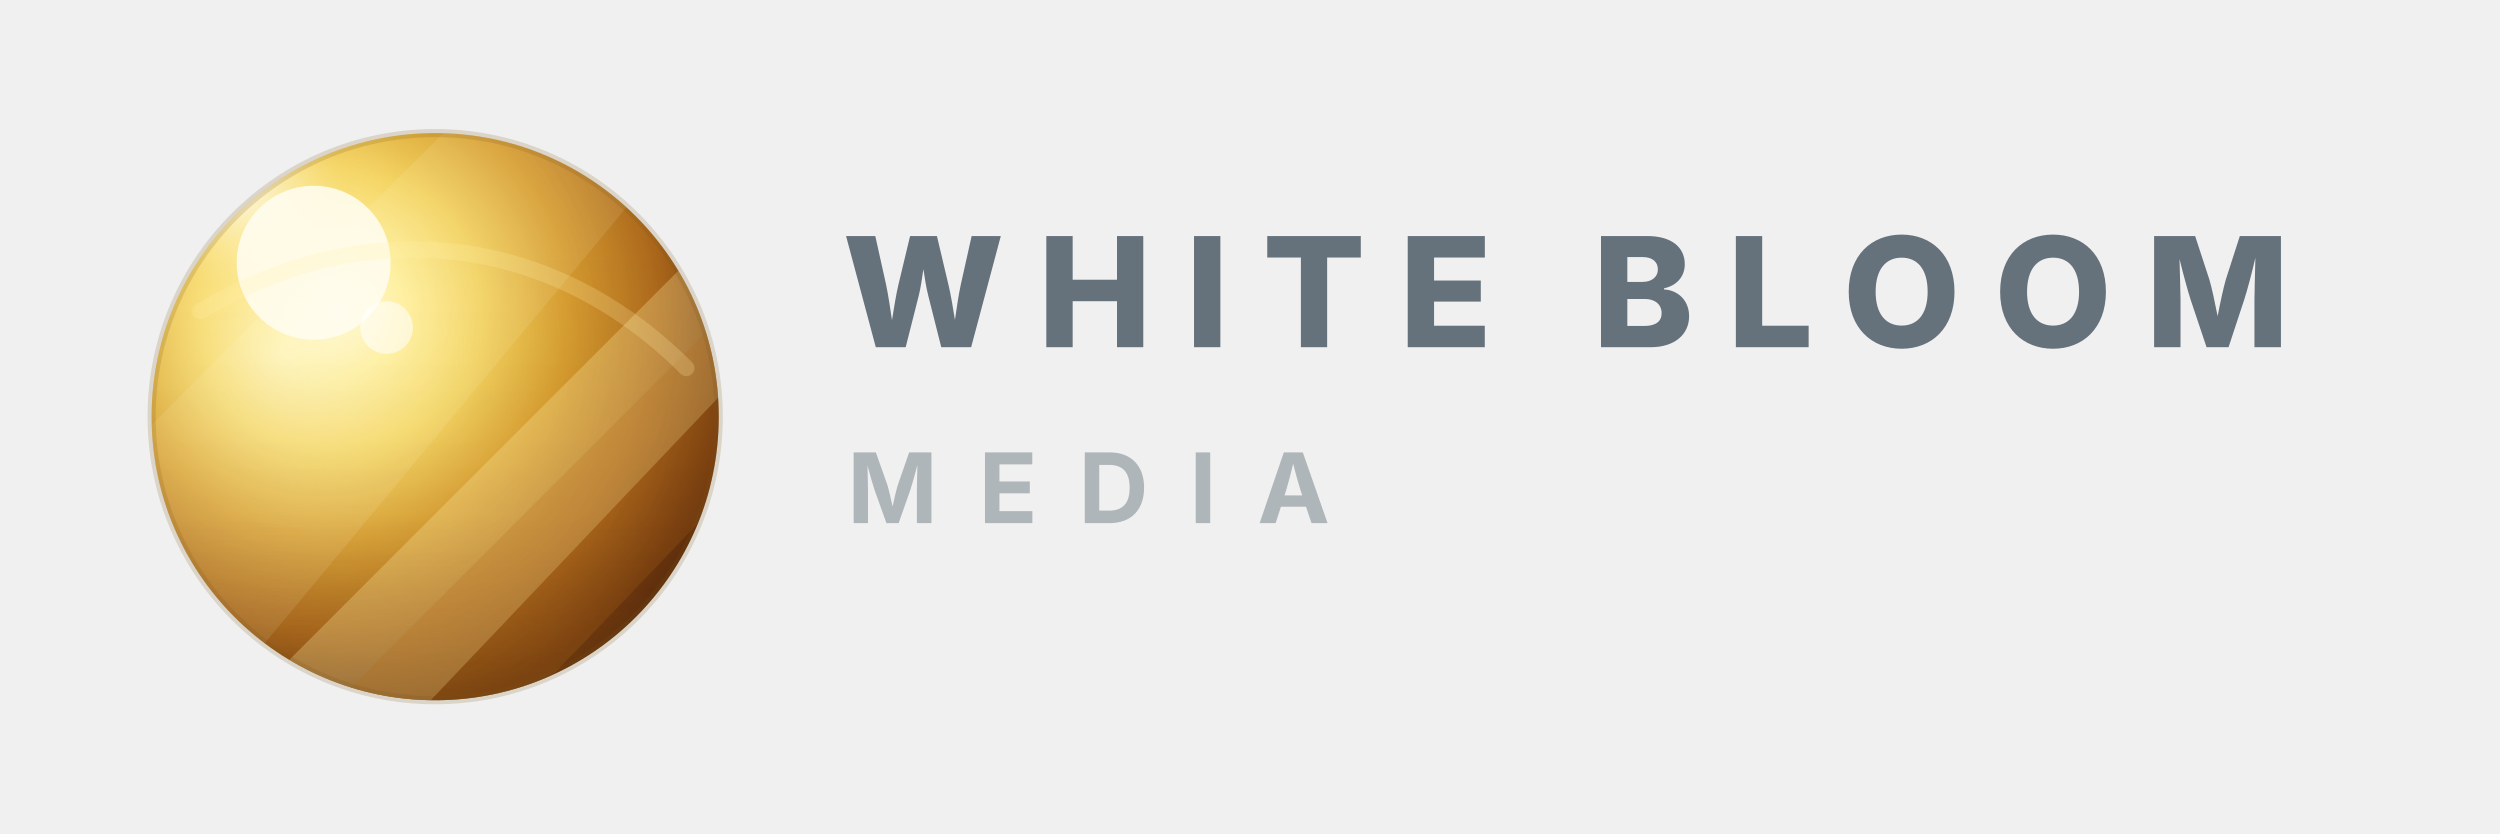
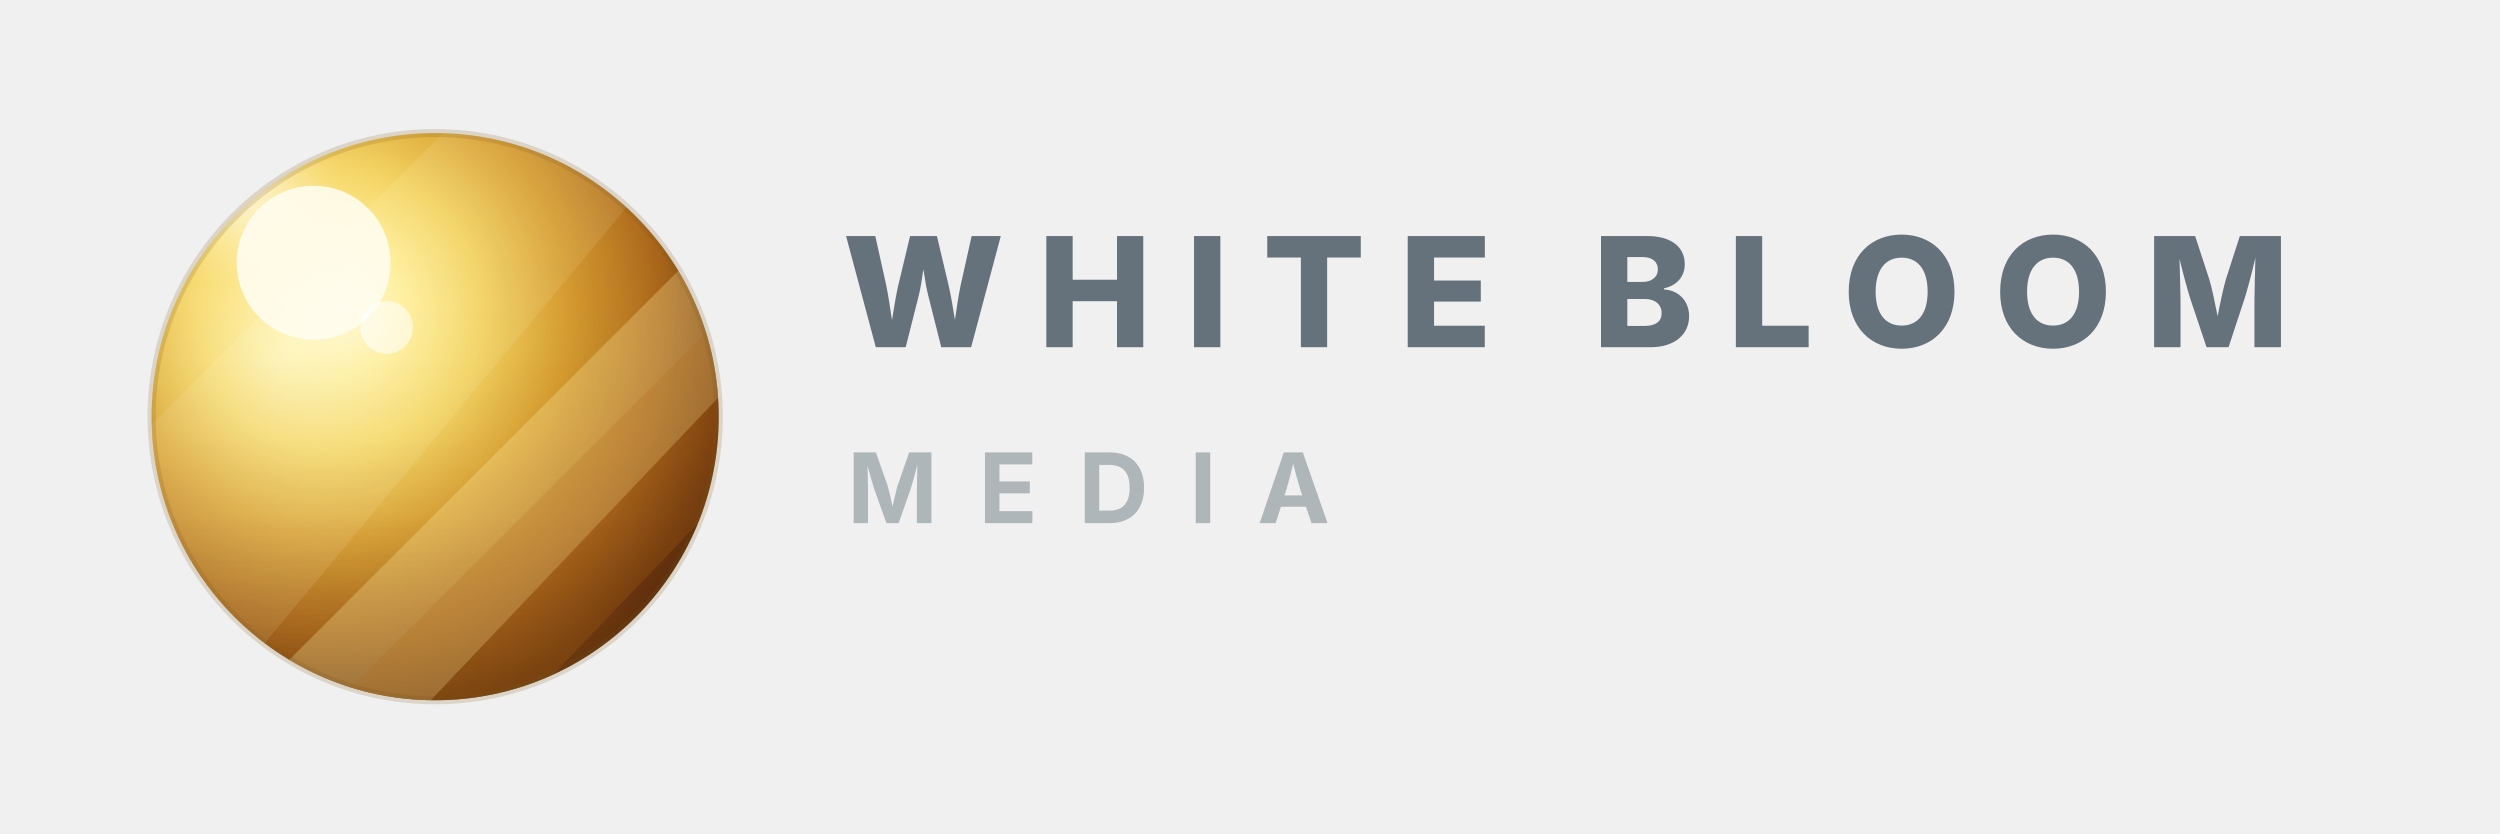
<svg xmlns="http://www.w3.org/2000/svg" viewBox="0 0 540 180" role="img" aria-labelledby="title">
  <g transform="translate(24 20) scale(.875)">
    <defs>
      <radialGradient id="markBase" cx="33%" cy="31%" r="92%">
        <stop offset="0" stop-color="#fffef4" />
        <stop offset="0.12" stop-color="#fff1a1" />
        <stop offset="0.27" stop-color="#f3d35d" />
        <stop offset="0.44" stop-color="#d49a2e" />
        <stop offset="0.62" stop-color="#a8641a" />
        <stop offset="0.78" stop-color="#67320d" />
        <stop offset="1" stop-color="#251205" />
      </radialGradient>
      <radialGradient id="markLeftGlow" cx="24%" cy="39%" r="72%">
        <stop offset="0" stop-color="#fff9d5" stop-opacity="0.58" />
        <stop offset=".34" stop-color="#ffe98e" stop-opacity="0.24" />
        <stop offset=".72" stop-color="#dba33b" stop-opacity=".08" />
        <stop offset="1" stop-color="#dba33b" stop-opacity="0" />
      </radialGradient>
      <radialGradient id="markFlare" cx="31%" cy="30%" r="42%">
        <stop offset="0" stop-color="#ffffff" stop-opacity=".95" />
        <stop offset=".24" stop-color="#fffce7" stop-opacity=".56" />
        <stop offset=".62" stop-color="#ffe88d" stop-opacity=".16" />
        <stop offset="1" stop-color="#ffe88d" stop-opacity="0" />
      </radialGradient>
      <linearGradient id="markBottomShade" x1="80" y1="38" x2="80" y2="170" gradientUnits="userSpaceOnUse">
        <stop offset="0" stop-color="#4b260a" stop-opacity="0" />
        <stop offset=".5" stop-color="#70400f" stop-opacity=".04" />
        <stop offset=".74" stop-color="#74410f" stop-opacity=".24" />
        <stop offset="1" stop-color="#281307" stop-opacity=".72" />
      </linearGradient>
      <radialGradient id="markBottomBrown" cx="50%" cy="104%" r="76%">
        <stop offset="0" stop-color="#281307" stop-opacity="0.92" />
        <stop offset=".34" stop-color="#70400f" stop-opacity="0.55" />
        <stop offset=".66" stop-color="#a66b1e" stop-opacity="0.16" />
        <stop offset="1" stop-color="#a66b1e" stop-opacity="0" />
      </radialGradient>
      <clipPath id="markClip">
        <circle cx="80" cy="80" r="70" />
      </clipPath>
    </defs>
    <circle cx="80" cy="80" r="70" fill="url(#markBase)" />
    <g clip-path="url(#markClip)">
      <circle cx="80" cy="80" r="72" fill="url(#markLeftGlow)" />
      <ellipse cx="80" cy="139" rx="82" ry="58" fill="url(#markBottomBrown)" />
      <circle cx="80" cy="80" r="72" fill="url(#markBottomShade)" opacity="0.62" />
      <path d="M92 172 172 92v80z" fill="#3a1706" opacity="0.28" />
      <path d="M12 172 172 12v40L58 172z" fill="#fff2a8" opacity="0.28" />
      <path d="M34 172 172 34v44L82 172z" fill="#b36a18" opacity="0.22" />
      <path d="M-16 108 108 -16h56L8 172H-16z" fill="#fffbe2" opacity="0.1" />
      <circle cx="50" cy="42" r="50" fill="url(#markFlare)" />
      <circle cx="50" cy="42" r="19" fill="#fffdf0" opacity=".88" />
      <circle cx="68" cy="58" r="6.5" fill="#ffffff" opacity=".58" />
-       <path d="M22 54c40-24 86-20 120 14" fill="none" stroke="#fff0ad" stroke-opacity="0.22" stroke-width="4" stroke-linecap="round" />
    </g>
    <circle cx="80" cy="80" r="70" fill="none" stroke="#7b5318" stroke-opacity=".18" stroke-width="2" />
  </g>
  <g font-family="Inter, Arial, Helvetica, sans-serif" text-rendering="geometricPrecision">
    <text x="182" y="75" fill="#65717b" font-size="33" font-weight="800" letter-spacing="7.2">WHITE BLOOM</text>
    <text x="183" y="113" fill="#aeb6ba" font-size="21" font-weight="700" letter-spacing="8.8">MEDIA</text>
  </g>
</svg>
